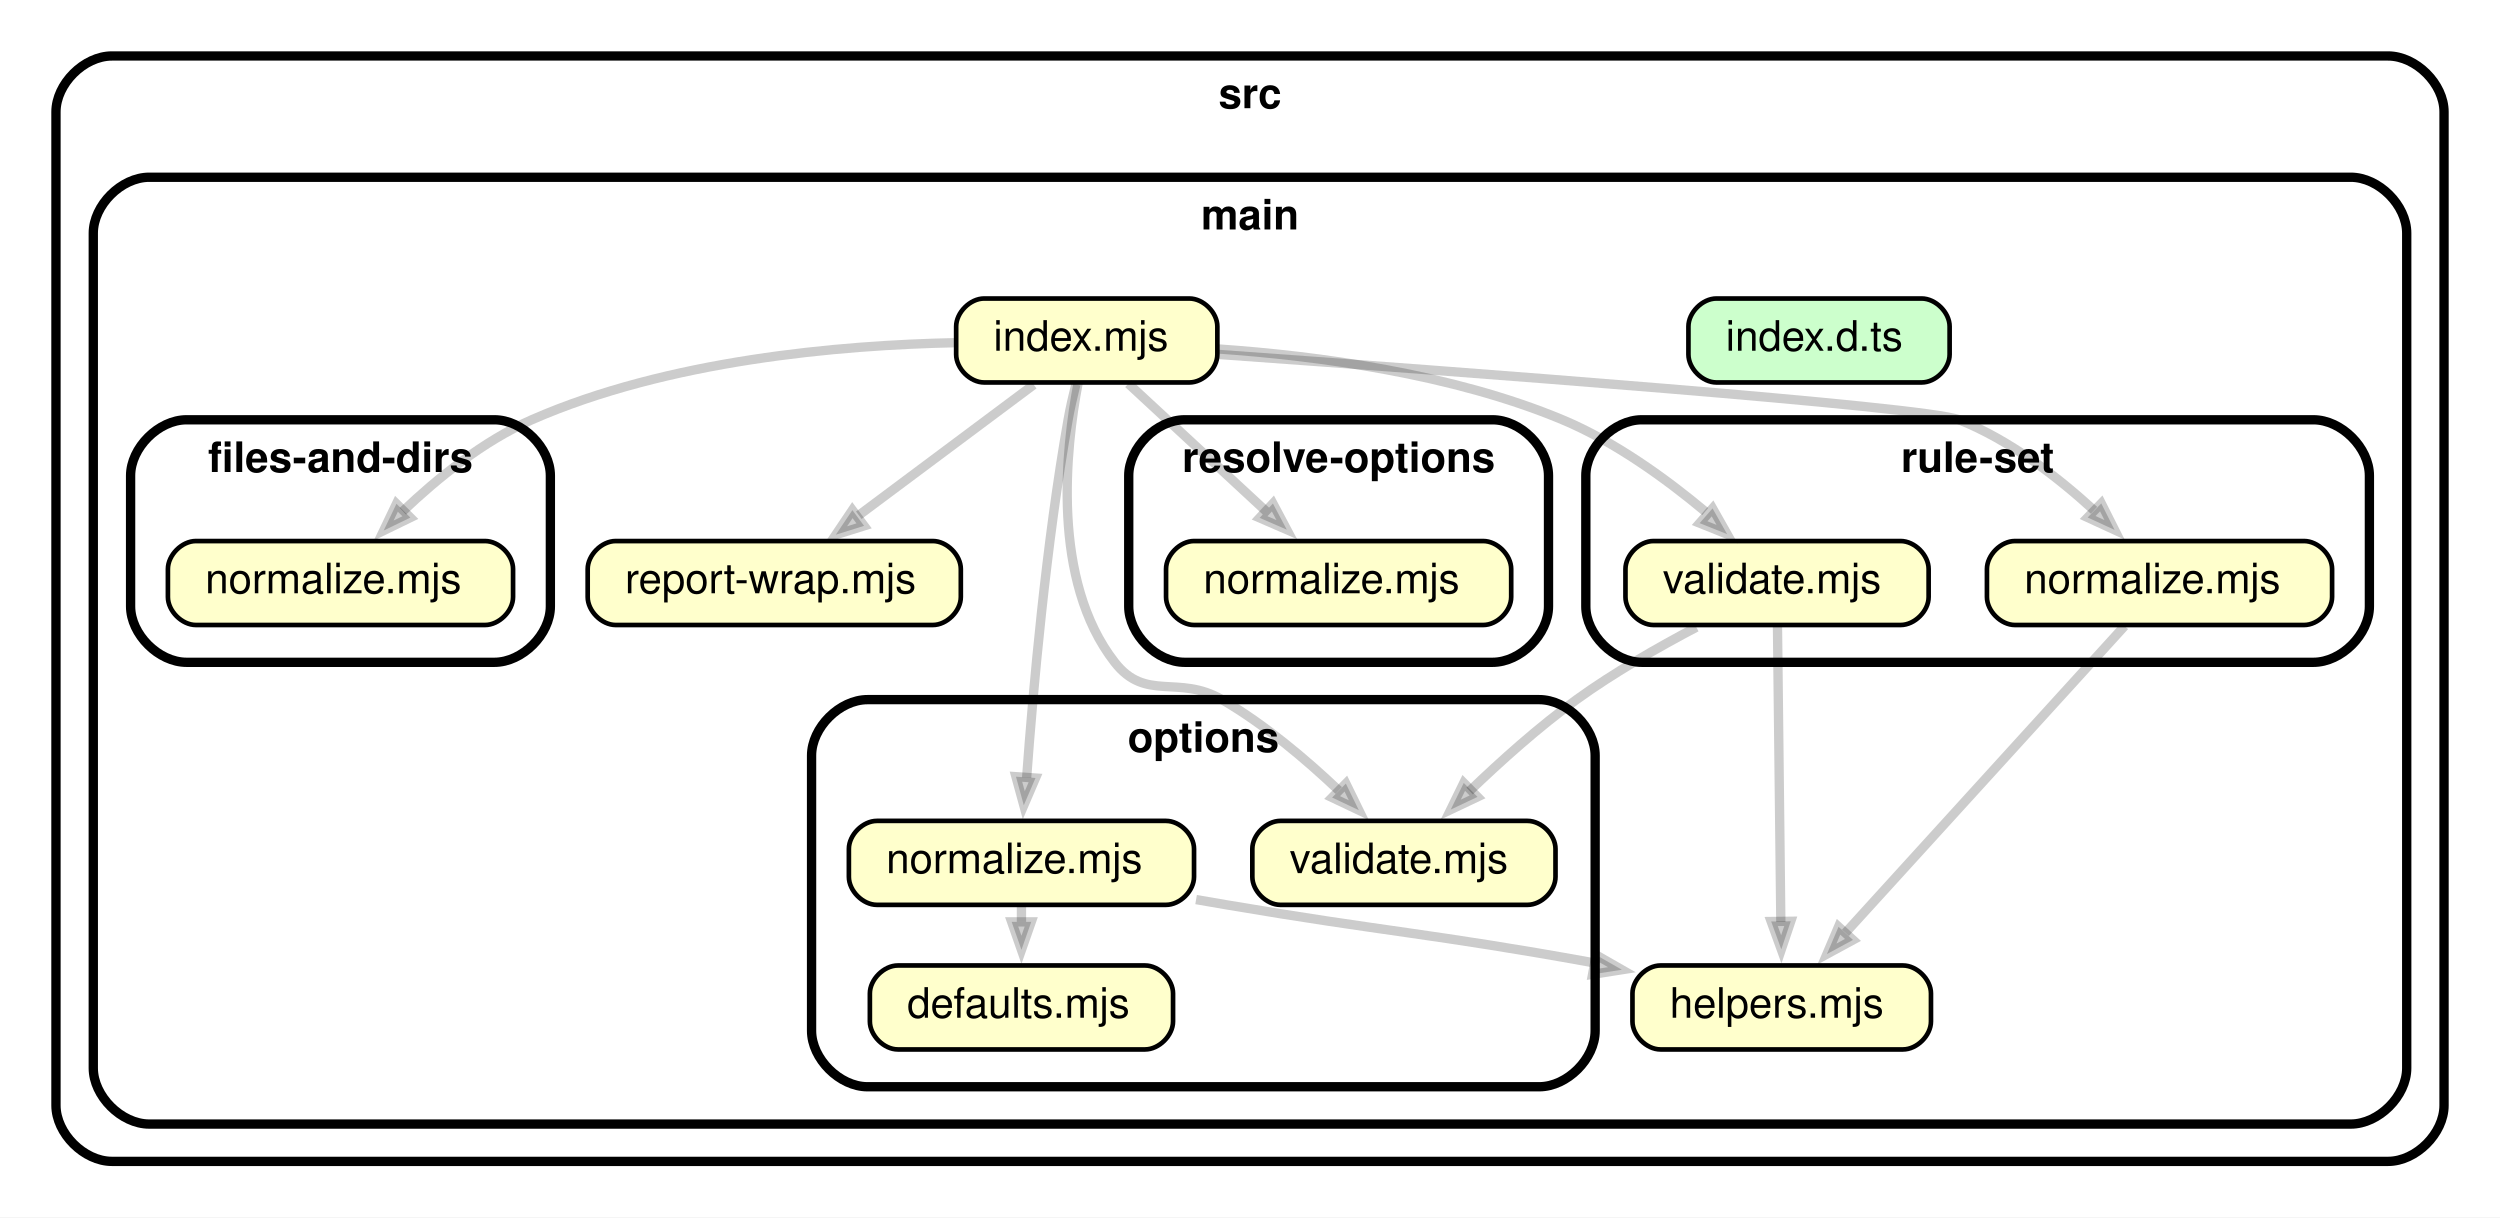
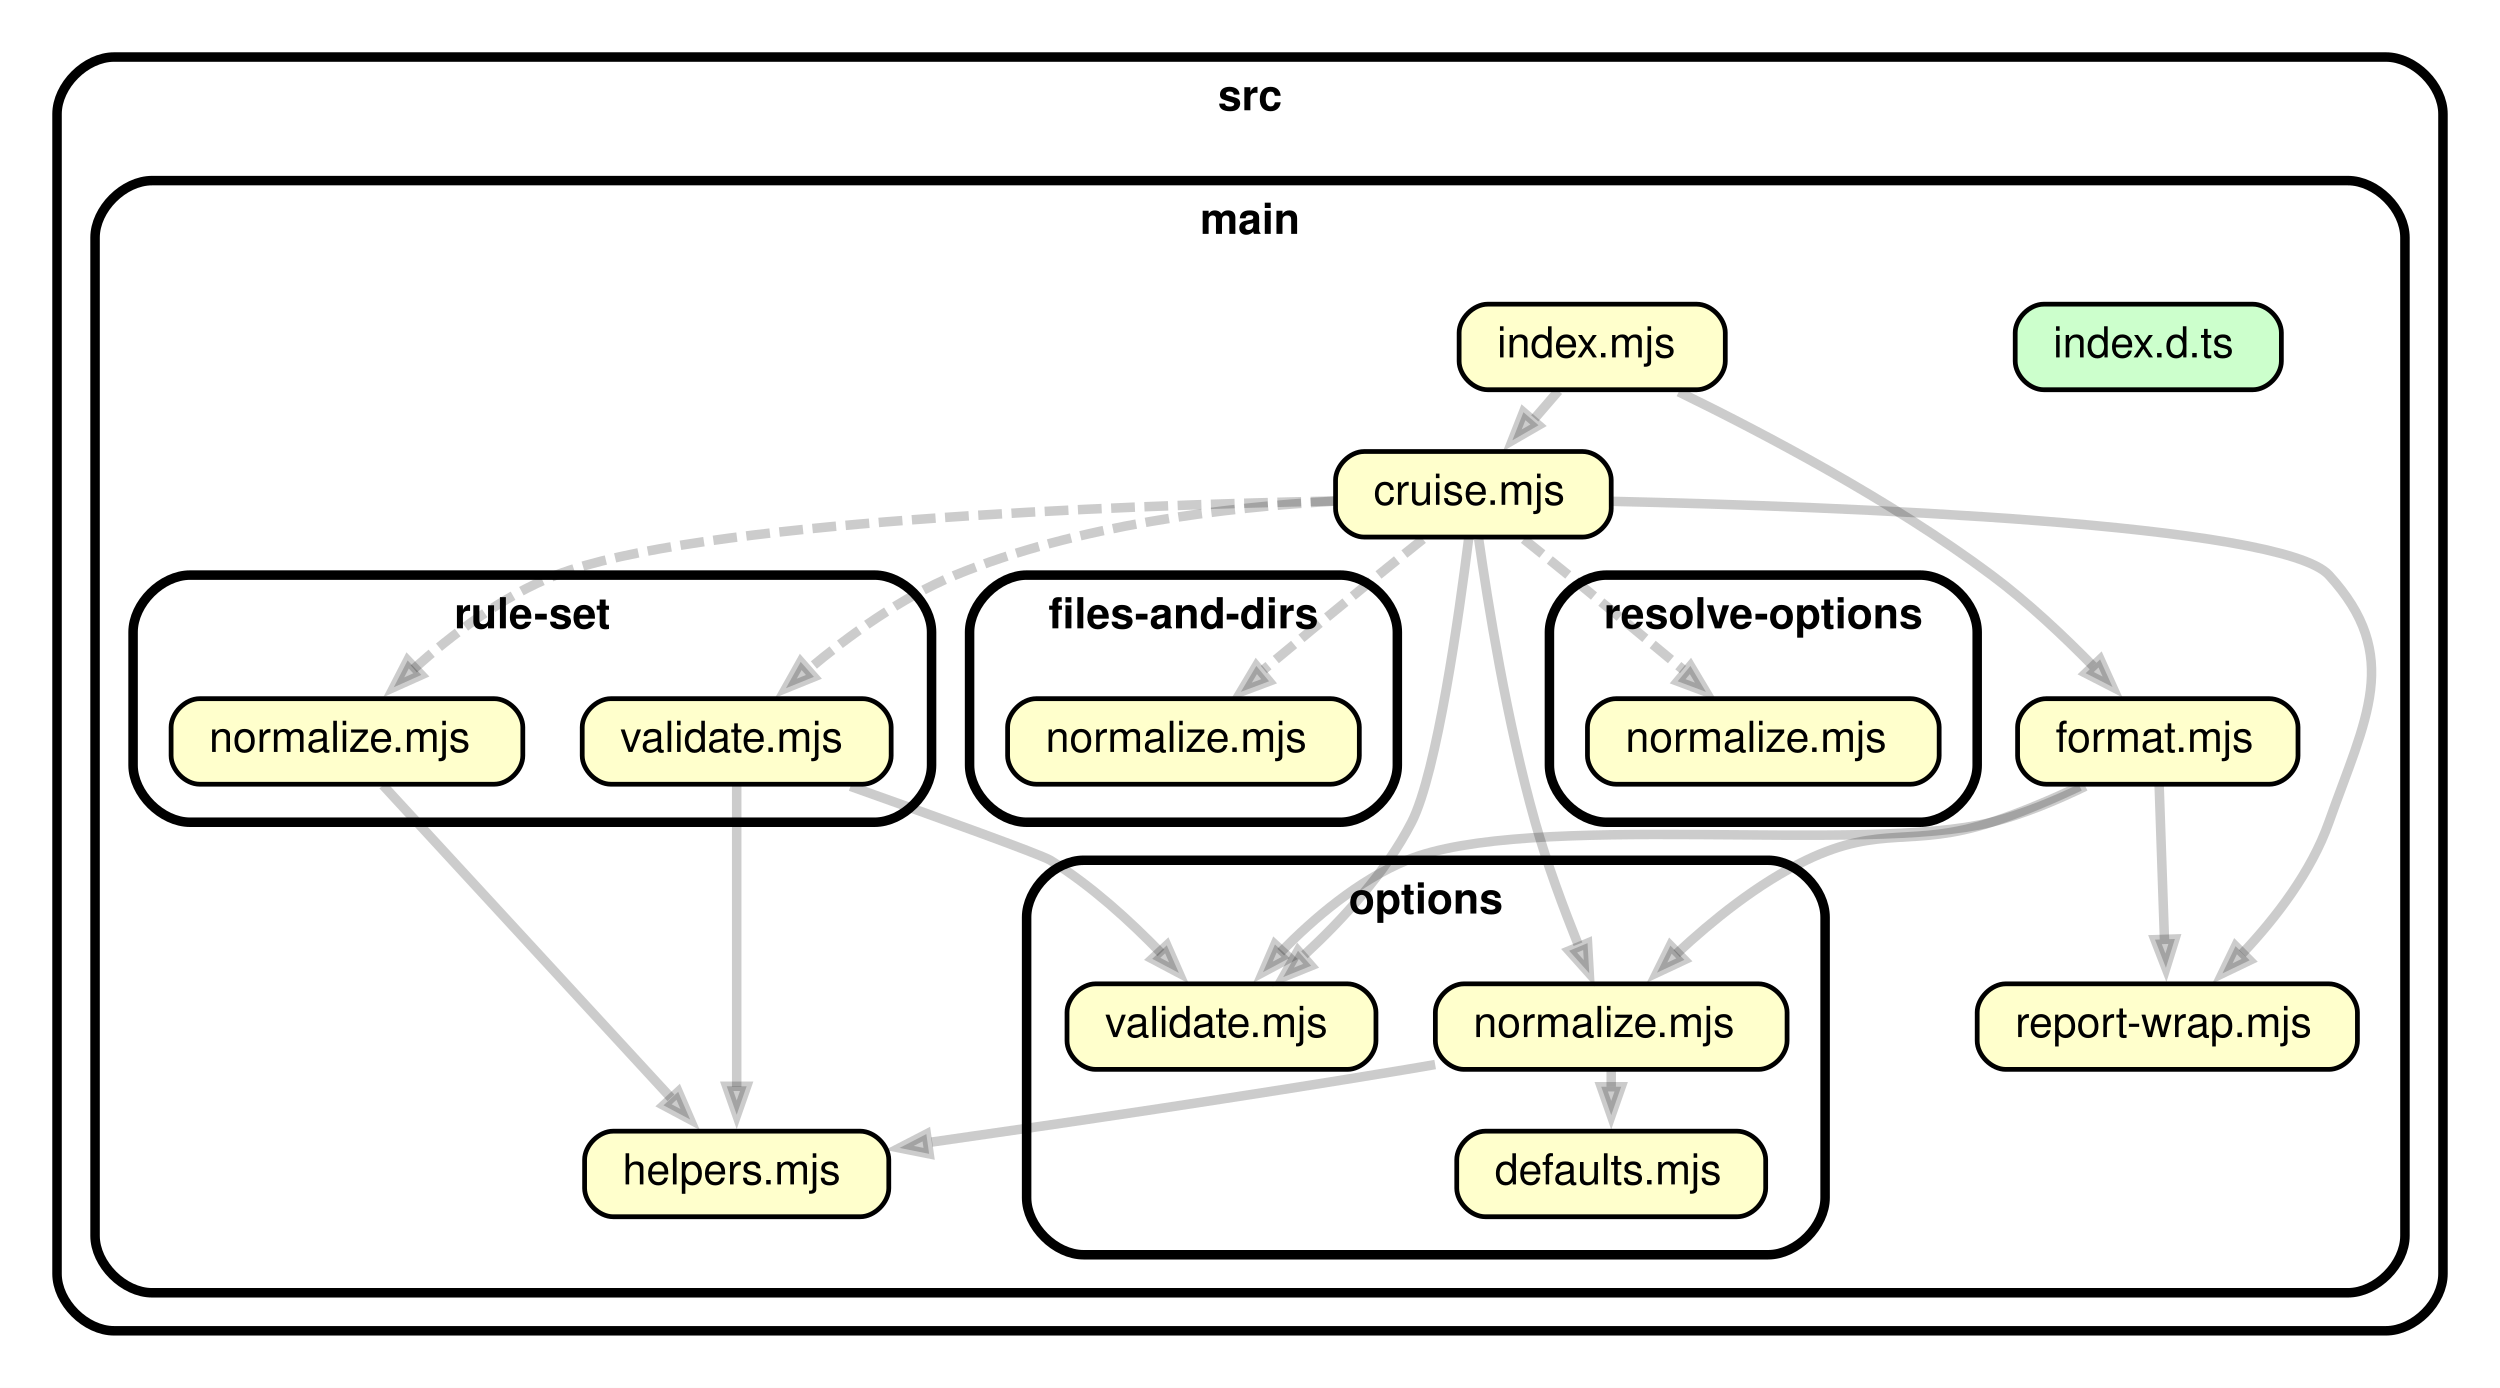
- <svg xmlns="http://www.w3.org/2000/svg" xmlns:xlink="http://www.w3.org/1999/xlink" width="536pt" height="261pt" viewBox="0.00 0.00 536.00 261.00">
-   <g id="graph0" class="graph" transform="scale(1 1) rotate(0) translate(4 257)">
-     <polygon fill="white" stroke="none" points="-4,4 -4,-257 532,-257 532,4 -4,4" />
+ <svg xmlns="http://www.w3.org/2000/svg" xmlns:xlink="http://www.w3.org/1999/xlink" width="526pt" height="292pt" viewBox="0.00 0.00 526.00 292.00">
+   <g id="graph0" class="graph" transform="scale(1 1) rotate(0) translate(4 288)">
+     <polygon fill="white" stroke="none" points="-4,4 -4,-288 522,-288 522,4 -4,4" />
    <g id="clust1" class="cluster">
-       <path fill="#ffffff" stroke="black" stroke-width="2" d="M20,-8C20,-8 508,-8 508,-8 514,-8 520,-14 520,-20 520,-20 520,-233 520,-233 520,-239 514,-245 508,-245 508,-245 20,-245 20,-245 14,-245 8,-239 8,-233 8,-233 8,-20 8,-20 8,-14 14,-8 20,-8" />
-       <text text-anchor="middle" x="264" y="-233.8" font-family="Helvetica,sans-Serif" font-weight="bold" font-size="9.00">src</text>
+       <path fill="#ffffff" stroke="black" stroke-width="2" d="M20,-8C20,-8 498,-8 498,-8 504,-8 510,-14 510,-20 510,-20 510,-264 510,-264 510,-270 504,-276 498,-276 498,-276 20,-276 20,-276 14,-276 8,-270 8,-264 8,-264 8,-20 8,-20 8,-14 14,-8 20,-8" />
+       <text text-anchor="middle" x="259" y="-264.8" font-family="Helvetica,sans-Serif" font-weight="bold" font-size="9.00">src</text>
    </g>
    <g id="clust2" class="cluster">
-       <path fill="#ffffff" stroke="black" stroke-width="2" d="M28,-16C28,-16 500,-16 500,-16 506,-16 512,-22 512,-28 512,-28 512,-207 512,-207 512,-213 506,-219 500,-219 500,-219 28,-219 28,-219 22,-219 16,-213 16,-207 16,-207 16,-28 16,-28 16,-22 22,-16 28,-16" />
-       <text text-anchor="middle" x="264" y="-207.8" font-family="Helvetica,sans-Serif" font-weight="bold" font-size="9.00">main</text>
+       <path fill="#ffffff" stroke="black" stroke-width="2" d="M28,-16C28,-16 490,-16 490,-16 496,-16 502,-22 502,-28 502,-28 502,-238 502,-238 502,-244 496,-250 490,-250 490,-250 28,-250 28,-250 22,-250 16,-244 16,-238 16,-238 16,-28 16,-28 16,-22 22,-16 28,-16" />
+       <text text-anchor="middle" x="259" y="-238.8" font-family="Helvetica,sans-Serif" font-weight="bold" font-size="9.00">main</text>
+     </g>
+     <g id="clust3" class="cluster">
+       <path fill="#ffffff" stroke="black" stroke-width="2" d="M212,-115C212,-115 278,-115 278,-115 284,-115 290,-121 290,-127 290,-127 290,-155 290,-155 290,-161 284,-167 278,-167 278,-167 212,-167 212,-167 206,-167 200,-161 200,-155 200,-155 200,-127 200,-127 200,-121 206,-115 212,-115" />
+       <text text-anchor="middle" x="245" y="-155.8" font-family="Helvetica,sans-Serif" font-weight="bold" font-size="9.00">files-and-dirs</text>
    </g>
    <g id="clust4" class="cluster">
-       <path fill="#ffffff" stroke="black" stroke-width="2" d="M182,-24C182,-24 326,-24 326,-24 332,-24 338,-30 338,-36 338,-36 338,-95 338,-95 338,-101 332,-107 326,-107 326,-107 182,-107 182,-107 176,-107 170,-101 170,-95 170,-95 170,-36 170,-36 170,-30 176,-24 182,-24" />
-       <text text-anchor="middle" x="254" y="-95.8" font-family="Helvetica,sans-Serif" font-weight="bold" font-size="9.00">options</text>
-     </g>
-     <g id="clust3" class="cluster">
-       <path fill="#ffffff" stroke="black" stroke-width="2" d="M36,-115C36,-115 102,-115 102,-115 108,-115 114,-121 114,-127 114,-127 114,-155 114,-155 114,-161 108,-167 102,-167 102,-167 36,-167 36,-167 30,-167 24,-161 24,-155 24,-155 24,-127 24,-127 24,-121 30,-115 36,-115" />
-       <text text-anchor="middle" x="69" y="-155.8" font-family="Helvetica,sans-Serif" font-weight="bold" font-size="9.00">files-and-dirs</text>
+       <path fill="#ffffff" stroke="black" stroke-width="2" d="M224,-24C224,-24 368,-24 368,-24 374,-24 380,-30 380,-36 380,-36 380,-95 380,-95 380,-101 374,-107 368,-107 368,-107 224,-107 224,-107 218,-107 212,-101 212,-95 212,-95 212,-36 212,-36 212,-30 218,-24 224,-24" />
+       <text text-anchor="middle" x="296" y="-95.8" font-family="Helvetica,sans-Serif" font-weight="bold" font-size="9.00">options</text>
    </g>
    <g id="clust5" class="cluster">
-       <path fill="#ffffff" stroke="black" stroke-width="2" d="M250,-115C250,-115 316,-115 316,-115 322,-115 328,-121 328,-127 328,-127 328,-155 328,-155 328,-161 322,-167 316,-167 316,-167 250,-167 250,-167 244,-167 238,-161 238,-155 238,-155 238,-127 238,-127 238,-121 244,-115 250,-115" />
-       <text text-anchor="middle" x="283" y="-155.8" font-family="Helvetica,sans-Serif" font-weight="bold" font-size="9.00">resolve-options</text>
+       <path fill="#ffffff" stroke="black" stroke-width="2" d="M334,-115C334,-115 400,-115 400,-115 406,-115 412,-121 412,-127 412,-127 412,-155 412,-155 412,-161 406,-167 400,-167 400,-167 334,-167 334,-167 328,-167 322,-161 322,-155 322,-155 322,-127 322,-127 322,-121 328,-115 334,-115" />
+       <text text-anchor="middle" x="367" y="-155.8" font-family="Helvetica,sans-Serif" font-weight="bold" font-size="9.00">resolve-options</text>
    </g>
    <g id="clust6" class="cluster">
-       <path fill="#ffffff" stroke="black" stroke-width="2" d="M348,-115C348,-115 492,-115 492,-115 498,-115 504,-121 504,-127 504,-127 504,-155 504,-155 504,-161 498,-167 492,-167 492,-167 348,-167 348,-167 342,-167 336,-161 336,-155 336,-155 336,-127 336,-127 336,-121 342,-115 348,-115" />
-       <text text-anchor="middle" x="420" y="-155.8" font-family="Helvetica,sans-Serif" font-weight="bold" font-size="9.00">rule-set</text>
+       <path fill="#ffffff" stroke="black" stroke-width="2" d="M36,-115C36,-115 180,-115 180,-115 186,-115 192,-121 192,-127 192,-127 192,-155 192,-155 192,-161 186,-167 180,-167 180,-167 36,-167 36,-167 30,-167 24,-161 24,-155 24,-155 24,-127 24,-127 24,-121 30,-115 36,-115" />
+       <text text-anchor="middle" x="108" y="-155.8" font-family="Helvetica,sans-Serif" font-weight="bold" font-size="9.00">rule-set</text>
    </g>
    <g id="node1" class="node">
      <g id="a_node1">
+         <a xlink:href="src/main/cruise.mjs" xlink:title="cruise.mjs">
+           <path fill="#ffffcc" stroke="black" d="M329,-193C329,-193 283,-193 283,-193 280,-193 277,-190 277,-187 277,-187 277,-181 277,-181 277,-178 280,-175 283,-175 283,-175 329,-175 329,-175 332,-175 335,-178 335,-181 335,-181 335,-187 335,-187 335,-190 332,-193 329,-193" />
+           <text text-anchor="start" x="285" y="-181.8" font-family="Helvetica,sans-Serif" font-size="9.00">cruise.mjs</text>
+         </a>
+       </g>
+     </g>
+     <g id="node2" class="node">
+       <g id="a_node2">
        <a xlink:href="src/main/files-and-dirs/normalize.mjs" xlink:title="normalize.mjs">
+           <path fill="#ffffcc" stroke="black" d="M276,-141C276,-141 214,-141 214,-141 211,-141 208,-138 208,-135 208,-135 208,-129 208,-129 208,-126 211,-123 214,-123 214,-123 276,-123 276,-123 279,-123 282,-126 282,-129 282,-129 282,-135 282,-135 282,-138 279,-141 276,-141" />
+           <text text-anchor="start" x="216" y="-129.8" font-family="Helvetica,sans-Serif" font-size="9.00">normalize.mjs</text>
+         </a>
+       </g>
+     </g>
+     <g id="edge1" class="edge">
+       <path fill="none" stroke="#000000" stroke-width="2" stroke-dasharray="5,2" stroke-opacity="0.2" d="M295.38,-174.56C292.35,-172.13 289.03,-169.47 286,-167 278.04,-160.52 269.28,-153.26 261.9,-147.13" />
+       <polygon fill="#000000" fill-opacity="0.2" stroke="#000000" stroke-width="2" stroke-opacity="0.2" points="263.02,-144.66 257.07,-142.43 260.33,-147.89 263.02,-144.66" />
+     </g>
+     <g id="node3" class="node">
+       <g id="a_node3">
+         <a xlink:href="src/main/options/normalize.mjs" xlink:title="normalize.mjs">
+           <path fill="#ffffcc" stroke="black" d="M366,-81C366,-81 304,-81 304,-81 301,-81 298,-78 298,-75 298,-75 298,-69 298,-69 298,-66 301,-63 304,-63 304,-63 366,-63 366,-63 369,-63 372,-66 372,-69 372,-69 372,-75 372,-75 372,-78 369,-81 366,-81" />
+           <text text-anchor="start" x="306" y="-69.8" font-family="Helvetica,sans-Serif" font-size="9.00">normalize.mjs</text>
+         </a>
+       </g>
+     </g>
+     <g id="edge2" class="edge">
+       <path fill="none" stroke="#000000" stroke-width="2" stroke-opacity="0.2" d="M307.13,-174.51C308.98,-161.54 313.03,-136.04 319,-115 321.45,-106.37 324.93,-97.02 328.01,-89.33" />
+       <polygon fill="#000000" fill-opacity="0.2" stroke="#000000" stroke-width="2" stroke-opacity="0.2" points="330.02,-89.57 330.38,-83.22 326.14,-87.96 330.02,-89.57" />
+     </g>
+     <g id="node4" class="node">
+       <g id="a_node4">
+         <a xlink:href="src/main/options/validate.mjs" xlink:title="validate.mjs">
+           <path fill="#ffffcc" stroke="black" d="M279.5,-81C279.5,-81 226.5,-81 226.5,-81 223.5,-81 220.5,-78 220.5,-75 220.5,-75 220.5,-69 220.5,-69 220.5,-66 223.5,-63 226.5,-63 226.5,-63 279.5,-63 279.5,-63 282.5,-63 285.5,-66 285.5,-69 285.5,-69 285.5,-75 285.5,-75 285.5,-78 282.5,-81 279.5,-81" />
+           <text text-anchor="start" x="228.5" y="-69.8" font-family="Helvetica,sans-Serif" font-size="9.00">validate.mjs</text>
+         </a>
+       </g>
+     </g>
+     <g id="edge3" class="edge">
+       <path fill="none" stroke="#000000" stroke-width="2" stroke-opacity="0.2" d="M305.02,-174.79C303.05,-159.07 298.33,-125.37 293,-115 287.53,-104.37 278.53,-94.56 270.45,-87.1" />
+       <polygon fill="#000000" fill-opacity="0.2" stroke="#000000" stroke-width="2" stroke-opacity="0.2" points="271.87,-84.8 265.98,-82.42 269.1,-87.96 271.87,-84.8" />
+     </g>
+     <g id="node5" class="node">
+       <g id="a_node5">
+         <a xlink:href="src/main/report-wrap.mjs" xlink:title="report-wrap.mjs">
+           <path fill="#ffffcc" stroke="black" d="M486,-81C486,-81 418,-81 418,-81 415,-81 412,-78 412,-75 412,-75 412,-69 412,-69 412,-66 415,-63 418,-63 418,-63 486,-63 486,-63 489,-63 492,-66 492,-69 492,-69 492,-75 492,-75 492,-78 489,-81 486,-81" />
+           <text text-anchor="start" x="420" y="-69.8" font-family="Helvetica,sans-Serif" font-size="9.00">report-wrap.mjs</text>
+         </a>
+       </g>
+     </g>
+     <g id="edge4" class="edge">
+       <path fill="none" stroke="#000000" stroke-width="2" stroke-opacity="0.2" d="M335.25,-182.52C383.64,-181.41 476.05,-177.88 486,-167 501.6,-149.95 493.71,-136.79 486,-115 482.31,-104.57 474.81,-94.84 467.78,-87.38" />
+       <polygon fill="#000000" fill-opacity="0.2" stroke="#000000" stroke-width="2" stroke-opacity="0.2" points="469.33,-85.95 463.6,-83.2 466.36,-88.93 469.33,-85.95" />
+     </g>
+     <g id="node6" class="node">
+       <g id="a_node6">
+         <a xlink:href="src/main/resolve-options/normalize.mjs" xlink:title="normalize.mjs">
+           <path fill="#ffffcc" stroke="black" d="M398,-141C398,-141 336,-141 336,-141 333,-141 330,-138 330,-135 330,-135 330,-129 330,-129 330,-126 333,-123 336,-123 336,-123 398,-123 398,-123 401,-123 404,-126 404,-129 404,-129 404,-135 404,-135 404,-138 401,-141 398,-141" />
+           <text text-anchor="start" x="338" y="-129.8" font-family="Helvetica,sans-Serif" font-size="9.00">normalize.mjs</text>
+         </a>
+       </g>
+     </g>
+     <g id="edge5" class="edge">
+       <path fill="none" stroke="#000000" stroke-width="2" stroke-dasharray="5,2" stroke-opacity="0.2" d="M316.62,-174.56C319.65,-172.13 322.97,-169.47 326,-167 333.96,-160.52 342.72,-153.26 350.1,-147.13" />
+       <polygon fill="#000000" fill-opacity="0.2" stroke="#000000" stroke-width="2" stroke-opacity="0.2" points="351.67,-147.89 354.93,-142.43 348.98,-144.66 351.67,-147.89" />
+     </g>
+     <g id="node7" class="node">
+       <g id="a_node7">
+         <a xlink:href="src/main/rule-set/normalize.mjs" xlink:title="normalize.mjs">
          <path fill="#ffffcc" stroke="black" d="M100,-141C100,-141 38,-141 38,-141 35,-141 32,-138 32,-135 32,-135 32,-129 32,-129 32,-126 35,-123 38,-123 38,-123 100,-123 100,-123 103,-123 106,-126 106,-129 106,-129 106,-135 106,-135 106,-138 103,-141 100,-141" />
          <text text-anchor="start" x="40" y="-129.8" font-family="Helvetica,sans-Serif" font-size="9.00">normalize.mjs</text>
        </a>
      </g>
    </g>
-     <g id="node2" class="node">
-       <g id="a_node2">
-         <a xlink:href="src/main/helpers.mjs" xlink:title="helpers.mjs">
-           <path fill="#ffffcc" stroke="black" d="M404,-50C404,-50 352,-50 352,-50 349,-50 346,-47 346,-44 346,-44 346,-38 346,-38 346,-35 349,-32 352,-32 352,-32 404,-32 404,-32 407,-32 410,-35 410,-38 410,-38 410,-44 410,-44 410,-47 407,-50 404,-50" />
-           <text text-anchor="start" x="354" y="-38.8" font-family="Helvetica,sans-Serif" font-size="9.00">helpers.mjs</text>
-         </a>
-       </g>
-     </g>
-     <g id="node3" class="node">
-       <g id="a_node3">
-         <a xlink:href="src/main/index.d.ts" xlink:title="index.d.ts">
-           <path fill="#ccffcc" stroke="black" d="M408,-193C408,-193 364,-193 364,-193 361,-193 358,-190 358,-187 358,-187 358,-181 358,-181 358,-178 361,-175 364,-175 364,-175 408,-175 408,-175 411,-175 414,-178 414,-181 414,-181 414,-187 414,-187 414,-190 411,-193 408,-193" />
-           <text text-anchor="start" x="366" y="-181.8" font-family="Helvetica,sans-Serif" font-size="9.00">index.d.ts</text>
-         </a>
-       </g>
-     </g>
-     <g id="node4" class="node">
-       <g id="a_node4">
-         <a xlink:href="src/main/index.mjs" xlink:title="index.mjs">
-           <path fill="#ffffcc" stroke="black" d="M251,-193C251,-193 207,-193 207,-193 204,-193 201,-190 201,-187 201,-187 201,-181 201,-181 201,-178 204,-175 207,-175 207,-175 251,-175 251,-175 254,-175 257,-178 257,-181 257,-181 257,-187 257,-187 257,-190 254,-193 251,-193" />
-           <text text-anchor="start" x="209" y="-181.8" font-family="Helvetica,sans-Serif" font-size="9.00">index.mjs</text>
-         </a>
-       </g>
-     </g>
-     <g id="edge1" class="edge">
-       <path fill="none" stroke="#000000" stroke-width="2" stroke-opacity="0.2" d="M200.9,-183.53C176.01,-183.02 139.21,-179.8 110,-167 99.62,-162.45 89.79,-154.47 82.36,-147.39" />
-       <polygon fill="#000000" fill-opacity="0.2" stroke="#000000" stroke-width="2" stroke-opacity="0.2" points="83.98,-146.03 78.26,-143.25 81,-148.99 83.98,-146.03" />
-     </g>
-     <g id="node5" class="node">
-       <g id="a_node5">
-         <a xlink:href="src/main/options/normalize.mjs" xlink:title="normalize.mjs">
-           <path fill="#ffffcc" stroke="black" d="M246,-81C246,-81 184,-81 184,-81 181,-81 178,-78 178,-75 178,-75 178,-69 178,-69 178,-66 181,-63 184,-63 184,-63 246,-63 246,-63 249,-63 252,-66 252,-69 252,-69 252,-75 252,-75 252,-78 249,-81 246,-81" />
-           <text text-anchor="start" x="186" y="-69.8" font-family="Helvetica,sans-Serif" font-size="9.00">normalize.mjs</text>
-         </a>
-       </g>
-     </g>
-     <g id="edge2" class="edge">
-       <path fill="none" stroke="#000000" stroke-width="2" stroke-opacity="0.2" d="M226.66,-174.58C226.05,-172.15 225.44,-169.48 225,-167 220.29,-140.43 217.5,-109.21 216.11,-90.27" />
-       <polygon fill="#000000" fill-opacity="0.2" stroke="#000000" stroke-width="2" stroke-opacity="0.2" points="218.01,-90.19 215.5,-84.35 213.82,-90.48 218.01,-90.19" />
-     </g>
-     <g id="node6" class="node">
-       <g id="a_node6">
-         <a xlink:href="src/main/options/validate.mjs" xlink:title="validate.mjs">
-           <path fill="#ffffcc" stroke="black" d="M323.5,-81C323.5,-81 270.5,-81 270.5,-81 267.5,-81 264.5,-78 264.5,-75 264.5,-75 264.5,-69 264.5,-69 264.5,-66 267.5,-63 270.5,-63 270.5,-63 323.5,-63 323.5,-63 326.5,-63 329.5,-66 329.5,-69 329.5,-69 329.5,-75 329.5,-75 329.5,-78 326.5,-81 323.5,-81" />
-           <text text-anchor="start" x="272.5" y="-69.8" font-family="Helvetica,sans-Serif" font-size="9.00">validate.mjs</text>
-         </a>
-       </g>
-     </g>
-     <g id="edge3" class="edge">
-       <path fill="none" stroke="#000000" stroke-width="2" stroke-opacity="0.2" d="M227.15,-174.88C224.49,-161.01 221.3,-132.57 235,-115 241.65,-106.46 248.64,-112.43 258,-107 267.09,-101.72 276.02,-94.17 283.03,-87.52" />
-       <polygon fill="#000000" fill-opacity="0.2" stroke="#000000" stroke-width="2" stroke-opacity="0.2" points="284.55,-89 287.34,-83.29 281.6,-86.01 284.55,-89" />
-     </g>
-     <g id="node7" class="node">
-       <g id="a_node7">
-         <a xlink:href="src/main/report-wrap.mjs" xlink:title="report-wrap.mjs">
-           <path fill="#ffffcc" stroke="black" d="M196,-141C196,-141 128,-141 128,-141 125,-141 122,-138 122,-135 122,-135 122,-129 122,-129 122,-126 125,-123 128,-123 128,-123 196,-123 196,-123 199,-123 202,-126 202,-129 202,-129 202,-135 202,-135 202,-138 199,-141 196,-141" />
-           <text text-anchor="start" x="130" y="-129.8" font-family="Helvetica,sans-Serif" font-size="9.00">report-wrap.mjs</text>
-         </a>
-       </g>
-     </g>
-     <g id="edge4" class="edge">
-       <path fill="none" stroke="#000000" stroke-width="2" stroke-opacity="0.2" d="M217.63,-174.52C207.37,-166.86 192.09,-155.45 180.13,-146.53" />
-       <polygon fill="#000000" fill-opacity="0.2" stroke="#000000" stroke-width="2" stroke-opacity="0.2" points="181.26,-144.26 175.2,-142.36 178.75,-147.63 181.26,-144.26" />
+     <g id="edge6" class="edge">
+       <path fill="none" stroke="#000000" stroke-width="2" stroke-dasharray="5,2" stroke-opacity="0.2" d="M276.76,-182.6C230.35,-181.62 142.07,-178.29 113,-167 101.75,-162.63 91,-154.42 82.94,-147.17" />
+       <polygon fill="#000000" fill-opacity="0.2" stroke="#000000" stroke-width="2" stroke-opacity="0.2" points="84.65,-146 78.85,-143.4 81.76,-149.05 84.65,-146" />
    </g>
    <g id="node8" class="node">
      <g id="a_node8">
-         <a xlink:href="src/main/resolve-options/normalize.mjs" xlink:title="normalize.mjs">
-           <path fill="#ffffcc" stroke="black" d="M314,-141C314,-141 252,-141 252,-141 249,-141 246,-138 246,-135 246,-135 246,-129 246,-129 246,-126 249,-123 252,-123 252,-123 314,-123 314,-123 317,-123 320,-126 320,-129 320,-129 320,-135 320,-135 320,-138 317,-141 314,-141" />
-           <text text-anchor="start" x="254" y="-129.8" font-family="Helvetica,sans-Serif" font-size="9.00">normalize.mjs</text>
-         </a>
-       </g>
-     </g>
-     <g id="edge5" class="edge">
-       <path fill="none" stroke="#000000" stroke-width="2" stroke-opacity="0.2" d="M237.92,-174.74C245.92,-167.33 257.85,-156.29 267.42,-147.42" />
-       <polygon fill="#000000" fill-opacity="0.2" stroke="#000000" stroke-width="2" stroke-opacity="0.2" points="268.91,-149.05 271.89,-143.44 266.06,-145.97 268.91,-149.05" />
+         <a xlink:href="src/main/rule-set/validate.mjs" xlink:title="validate.mjs">
+           <path fill="#ffffcc" stroke="black" d="M177.5,-141C177.5,-141 124.5,-141 124.5,-141 121.5,-141 118.5,-138 118.5,-135 118.5,-135 118.5,-129 118.5,-129 118.5,-126 121.5,-123 124.5,-123 124.5,-123 177.5,-123 177.5,-123 180.5,-123 183.5,-126 183.5,-129 183.5,-129 183.5,-135 183.5,-135 183.5,-138 180.5,-141 177.5,-141" />
+           <text text-anchor="start" x="126.5" y="-129.8" font-family="Helvetica,sans-Serif" font-size="9.00">validate.mjs</text>
+         </a>
+       </g>
+     </g>
+     <g id="edge7" class="edge">
+       <path fill="none" stroke="#000000" stroke-width="2" stroke-dasharray="5,2" stroke-opacity="0.2" d="M276.75,-182.55C254.2,-181.3 222.64,-177.57 197,-167 185.64,-162.31 174.51,-154.21 166.05,-147.1" />
+       <polygon fill="#000000" fill-opacity="0.2" stroke="#000000" stroke-width="2" stroke-opacity="0.2" points="167.25,-145.59 161.36,-143.2 164.47,-148.74 167.25,-145.59" />
+     </g>
+     <g id="node10" class="node">
+       <g id="a_node10">
+         <a xlink:href="src/main/helpers.mjs" xlink:title="helpers.mjs">
+           <path fill="#ffffcc" stroke="black" d="M177,-50C177,-50 125,-50 125,-50 122,-50 119,-47 119,-44 119,-44 119,-38 119,-38 119,-35 122,-32 125,-32 125,-32 177,-32 177,-32 180,-32 183,-35 183,-38 183,-38 183,-44 183,-44 183,-47 180,-50 177,-50" />
+           <text text-anchor="start" x="127" y="-38.8" font-family="Helvetica,sans-Serif" font-size="9.00">helpers.mjs</text>
+         </a>
+       </g>
+     </g>
+     <g id="edge13" class="edge">
+       <path fill="none" stroke="#000000" stroke-width="2" stroke-opacity="0.2" d="M297.96,-64.02C295.94,-63.67 293.95,-63.33 292,-63 258.41,-57.38 220.19,-51.73 192.03,-47.71" />
+       <polygon fill="#000000" fill-opacity="0.2" stroke="#000000" stroke-width="2" stroke-opacity="0.2" points="191.49,-45.23 185.25,-46.47 190.9,-49.39 191.49,-45.23" />
+     </g>
+     <g id="node13" class="node">
+       <g id="a_node13">
+         <a xlink:href="src/main/options/defaults.mjs" xlink:title="defaults.mjs">
+           <path fill="#ffffcc" stroke="black" d="M361.5,-50C361.5,-50 308.5,-50 308.5,-50 305.5,-50 302.5,-47 302.5,-44 302.5,-44 302.5,-38 302.5,-38 302.5,-35 305.5,-32 308.5,-32 308.5,-32 361.5,-32 361.5,-32 364.5,-32 367.5,-35 367.5,-38 367.5,-38 367.5,-44 367.5,-44 367.5,-47 364.5,-50 361.5,-50" />
+           <text text-anchor="start" x="310.5" y="-38.8" font-family="Helvetica,sans-Serif" font-size="9.00">defaults.mjs</text>
+         </a>
+       </g>
+     </g>
+     <g id="edge14" class="edge">
+       <path fill="none" stroke="#000000" stroke-width="2" stroke-opacity="0.2" d="M335,-62.77C335,-61.67 335,-60.52 335,-59.35" />
+       <polygon fill="#000000" fill-opacity="0.2" stroke="#000000" stroke-width="2" stroke-opacity="0.2" points="337.1,-59.35 335,-53.35 332.9,-59.35 337.1,-59.35" />
+     </g>
+     <g id="edge15" class="edge">
+       <path fill="none" stroke="#000000" stroke-width="2" stroke-opacity="0.2" d="M76.57,-122.79C90.35,-107.83 119.72,-75.95 137.17,-57.01" />
+       <polygon fill="#000000" fill-opacity="0.2" stroke="#000000" stroke-width="2" stroke-opacity="0.2" points="138.69,-58.29 141.21,-52.45 135.6,-55.44 138.69,-58.29" />
+     </g>
+     <g id="edge17" class="edge">
+       <path fill="none" stroke="#000000" stroke-width="2" stroke-opacity="0.2" d="M174.94,-122.55C193.03,-116.13 215.07,-108.19 217,-107 225.56,-101.72 233.82,-94.16 240.26,-87.51" />
+       <polygon fill="#000000" fill-opacity="0.2" stroke="#000000" stroke-width="2" stroke-opacity="0.2" points="241.49,-89.11 244.04,-83.29 238.42,-86.26 241.49,-89.11" />
+     </g>
+     <g id="edge16" class="edge">
+       <path fill="none" stroke="#000000" stroke-width="2" stroke-opacity="0.2" d="M151,-122.79C151,-108.42 151,-78.45 151,-59.32" />
+       <polygon fill="#000000" fill-opacity="0.2" stroke="#000000" stroke-width="2" stroke-opacity="0.2" points="153.1,-59.45 151,-53.45 148.9,-59.45 153.1,-59.45" />
    </g>
    <g id="node9" class="node">
      <g id="a_node9">
-         <a xlink:href="src/main/rule-set/normalize.mjs" xlink:title="normalize.mjs">
-           <path fill="#ffffcc" stroke="black" d="M490,-141C490,-141 428,-141 428,-141 425,-141 422,-138 422,-135 422,-135 422,-129 422,-129 422,-126 425,-123 428,-123 428,-123 490,-123 490,-123 493,-123 496,-126 496,-129 496,-129 496,-135 496,-135 496,-138 493,-141 490,-141" />
-           <text text-anchor="start" x="430" y="-129.8" font-family="Helvetica,sans-Serif" font-size="9.00">normalize.mjs</text>
-         </a>
-       </g>
-     </g>
-     <g id="edge6" class="edge">
-       <path fill="none" stroke="#000000" stroke-width="2" stroke-opacity="0.2" d="M257.25,-181.01C307.71,-177.4 408.75,-169.87 416,-167 426.84,-162.71 437.15,-154.74 444.96,-147.59" />
-       <polygon fill="#000000" fill-opacity="0.2" stroke="#000000" stroke-width="2" stroke-opacity="0.2" points="446.51,-149.07 449.37,-143.39 443.59,-146.05 446.51,-149.07" />
-     </g>
-     <g id="node10" class="node">
-       <g id="a_node10">
-         <a xlink:href="src/main/rule-set/validate.mjs" xlink:title="validate.mjs">
-           <path fill="#ffffcc" stroke="black" d="M403.5,-141C403.5,-141 350.5,-141 350.5,-141 347.5,-141 344.5,-138 344.5,-135 344.5,-135 344.5,-129 344.5,-129 344.5,-126 347.5,-123 350.5,-123 350.5,-123 403.5,-123 403.5,-123 406.5,-123 409.5,-126 409.5,-129 409.5,-129 409.5,-135 409.5,-135 409.5,-138 406.5,-141 403.5,-141" />
-           <text text-anchor="start" x="352.5" y="-129.8" font-family="Helvetica,sans-Serif" font-size="9.00">validate.mjs</text>
-         </a>
-       </g>
-     </g>
-     <g id="edge7" class="edge">
-       <path fill="none" stroke="#000000" stroke-width="2" stroke-opacity="0.2" d="M257.25,-182.18C278.3,-180.72 307.35,-176.89 331,-167 342.2,-162.32 353.19,-154.36 361.61,-147.32" />
-       <polygon fill="#000000" fill-opacity="0.2" stroke="#000000" stroke-width="2" stroke-opacity="0.2" points="363.17,-148 366.3,-142.47 360.4,-144.84 363.17,-148" />
+         <a xlink:href="src/main/format.mjs" xlink:title="format.mjs">
+           <path fill="#ffffcc" stroke="black" d="M473.5,-141C473.5,-141 426.5,-141 426.5,-141 423.5,-141 420.5,-138 420.5,-135 420.5,-135 420.5,-129 420.5,-129 420.5,-126 423.5,-123 426.5,-123 426.5,-123 473.5,-123 473.5,-123 476.5,-123 479.5,-126 479.5,-129 479.5,-129 479.5,-135 479.5,-135 479.5,-138 476.5,-141 473.5,-141" />
+           <text text-anchor="start" x="428.5" y="-129.8" font-family="Helvetica,sans-Serif" font-size="9.00">format.mjs</text>
+         </a>
+       </g>
    </g>
    <g id="edge8" class="edge">
-       <path fill="none" stroke="#000000" stroke-width="2" stroke-opacity="0.2" d="M252.44,-64.13C254.66,-63.75 256.86,-63.36 259,-63 292.68,-57.27 303.19,-56.83 337.1,-50.68" />
-       <polygon fill="#000000" fill-opacity="0.2" stroke="#000000" stroke-width="2" stroke-opacity="0.2" points="338.22,-52.24 343.73,-49.09 337.45,-48.11 338.22,-52.24" />
+       <path fill="none" stroke="#000000" stroke-width="2" stroke-opacity="0.2" d="M433.57,-122.56C427.81,-119.85 421.22,-117.03 415,-115 398.18,-109.51 391.95,-114.65 376,-107 365.91,-102.16 356.21,-94.3 348.77,-87.36" />
+       <polygon fill="#000000" fill-opacity="0.2" stroke="#000000" stroke-width="2" stroke-opacity="0.2" points="350.39,-86.05 344.63,-83.35 347.45,-89.05 350.39,-86.05" />
+     </g>
+     <g id="edge9" class="edge">
+       <path fill="none" stroke="#000000" stroke-width="2" stroke-opacity="0.2" d="M434.76,-122.57C428.78,-119.66 421.74,-116.7 415,-115 388.44,-108.31 317.32,-117.44 292,-107 281.83,-102.81 272.46,-94.84 265.46,-87.67" />
+       <polygon fill="#000000" fill-opacity="0.2" stroke="#000000" stroke-width="2" stroke-opacity="0.2" points="267.34,-86.44 261.73,-83.45 264.25,-89.29 267.34,-86.44" />
+     </g>
+     <g id="edge10" class="edge">
+       <path fill="none" stroke="#000000" stroke-width="2" stroke-opacity="0.2" d="M450.28,-122.94C450.57,-114.55 451.03,-101.15 451.4,-90.35" />
+       <polygon fill="#000000" fill-opacity="0.2" stroke="#000000" stroke-width="2" stroke-opacity="0.2" points="453.6,-90.44 451.71,-84.37 449.41,-90.3 453.6,-90.44" />
    </g>
    <g id="node11" class="node">
      <g id="a_node11">
-         <a xlink:href="src/main/options/defaults.mjs" xlink:title="defaults.mjs">
-           <path fill="#ffffcc" stroke="black" d="M241.5,-50C241.5,-50 188.5,-50 188.5,-50 185.5,-50 182.5,-47 182.5,-44 182.5,-44 182.5,-38 182.5,-38 182.5,-35 185.5,-32 188.5,-32 188.5,-32 241.5,-32 241.5,-32 244.5,-32 247.5,-35 247.5,-38 247.5,-38 247.5,-44 247.5,-44 247.5,-47 244.5,-50 241.5,-50" />
-           <text text-anchor="start" x="190.5" y="-38.8" font-family="Helvetica,sans-Serif" font-size="9.00">defaults.mjs</text>
-         </a>
-       </g>
-     </g>
-     <g id="edge9" class="edge">
-       <path fill="none" stroke="#000000" stroke-width="2" stroke-opacity="0.2" d="M215,-62.77C215,-61.67 215,-60.52 215,-59.35" />
-       <polygon fill="#000000" fill-opacity="0.2" stroke="#000000" stroke-width="2" stroke-opacity="0.2" points="217.1,-59.35 215,-53.35 212.9,-59.35 217.1,-59.35" />
-     </g>
-     <g id="edge10" class="edge">
-       <path fill="none" stroke="#000000" stroke-width="2" stroke-opacity="0.2" d="M451.52,-122.79C437.91,-107.83 408.89,-75.95 391.66,-57.01" />
-       <polygon fill="#000000" fill-opacity="0.2" stroke="#000000" stroke-width="2" stroke-opacity="0.2" points="393.28,-55.48 387.69,-52.45 390.18,-58.3 393.28,-55.48" />
+         <a xlink:href="src/main/index.d.ts" xlink:title="index.d.ts">
+           <path fill="#ccffcc" stroke="black" d="M470,-224C470,-224 426,-224 426,-224 423,-224 420,-221 420,-218 420,-218 420,-212 420,-212 420,-209 423,-206 426,-206 426,-206 470,-206 470,-206 473,-206 476,-209 476,-212 476,-212 476,-218 476,-218 476,-221 473,-224 470,-224" />
+           <text text-anchor="start" x="428" y="-212.8" font-family="Helvetica,sans-Serif" font-size="9.00">index.d.ts</text>
+         </a>
+       </g>
+     </g>
+     <g id="node12" class="node">
+       <g id="a_node12">
+         <a xlink:href="src/main/index.mjs" xlink:title="index.mjs">
+           <path fill="#ffffcc" stroke="black" d="M353,-224C353,-224 309,-224 309,-224 306,-224 303,-221 303,-218 303,-218 303,-212 303,-212 303,-209 306,-206 309,-206 309,-206 353,-206 353,-206 356,-206 359,-209 359,-212 359,-212 359,-218 359,-218 359,-221 356,-224 353,-224" />
+           <text text-anchor="start" x="311" y="-212.8" font-family="Helvetica,sans-Serif" font-size="9.00">index.mjs</text>
+         </a>
+       </g>
    </g>
    <g id="edge11" class="edge">
-       <path fill="none" stroke="#000000" stroke-width="2" stroke-opacity="0.2" d="M377.09,-122.79C377.25,-108.42 377.59,-78.45 377.81,-59.32" />
-       <polygon fill="#000000" fill-opacity="0.2" stroke="#000000" stroke-width="2" stroke-opacity="0.2" points="379.94,-59.48 377.91,-53.45 375.74,-59.43 379.94,-59.48" />
+       <path fill="none" stroke="#000000" stroke-width="2" stroke-opacity="0.2" d="M323.9,-205.77C322.33,-203.95 320.62,-201.96 318.9,-199.97" />
+       <polygon fill="#000000" fill-opacity="0.2" stroke="#000000" stroke-width="2" stroke-opacity="0.2" points="319.71,-198.53 314.2,-195.35 316.53,-201.27 319.71,-198.53" />
    </g>
    <g id="edge12" class="edge">
-       <path fill="none" stroke="#000000" stroke-width="2" stroke-opacity="0.2" d="M359.7,-122.53C351.62,-118.28 342.04,-112.81 334,-107 325.94,-101.17 317.72,-93.79 311.08,-87.4" />
-       <polygon fill="#000000" fill-opacity="0.2" stroke="#000000" stroke-width="2" stroke-opacity="0.2" points="312.78,-86.15 307.04,-83.43 309.83,-89.14 312.78,-86.15" />
+       <path fill="none" stroke="#000000" stroke-width="2" stroke-opacity="0.2" d="M349.2,-205.55C366.79,-196.98 393.83,-182.78 415,-167 422.58,-161.35 430.21,-154.16 436.39,-147.85" />
+       <polygon fill="#000000" fill-opacity="0.2" stroke="#000000" stroke-width="2" stroke-opacity="0.2" points="437.86,-149.26 440.48,-143.46 434.82,-146.36 437.86,-149.26" />
    </g>
  </g>
</svg>
